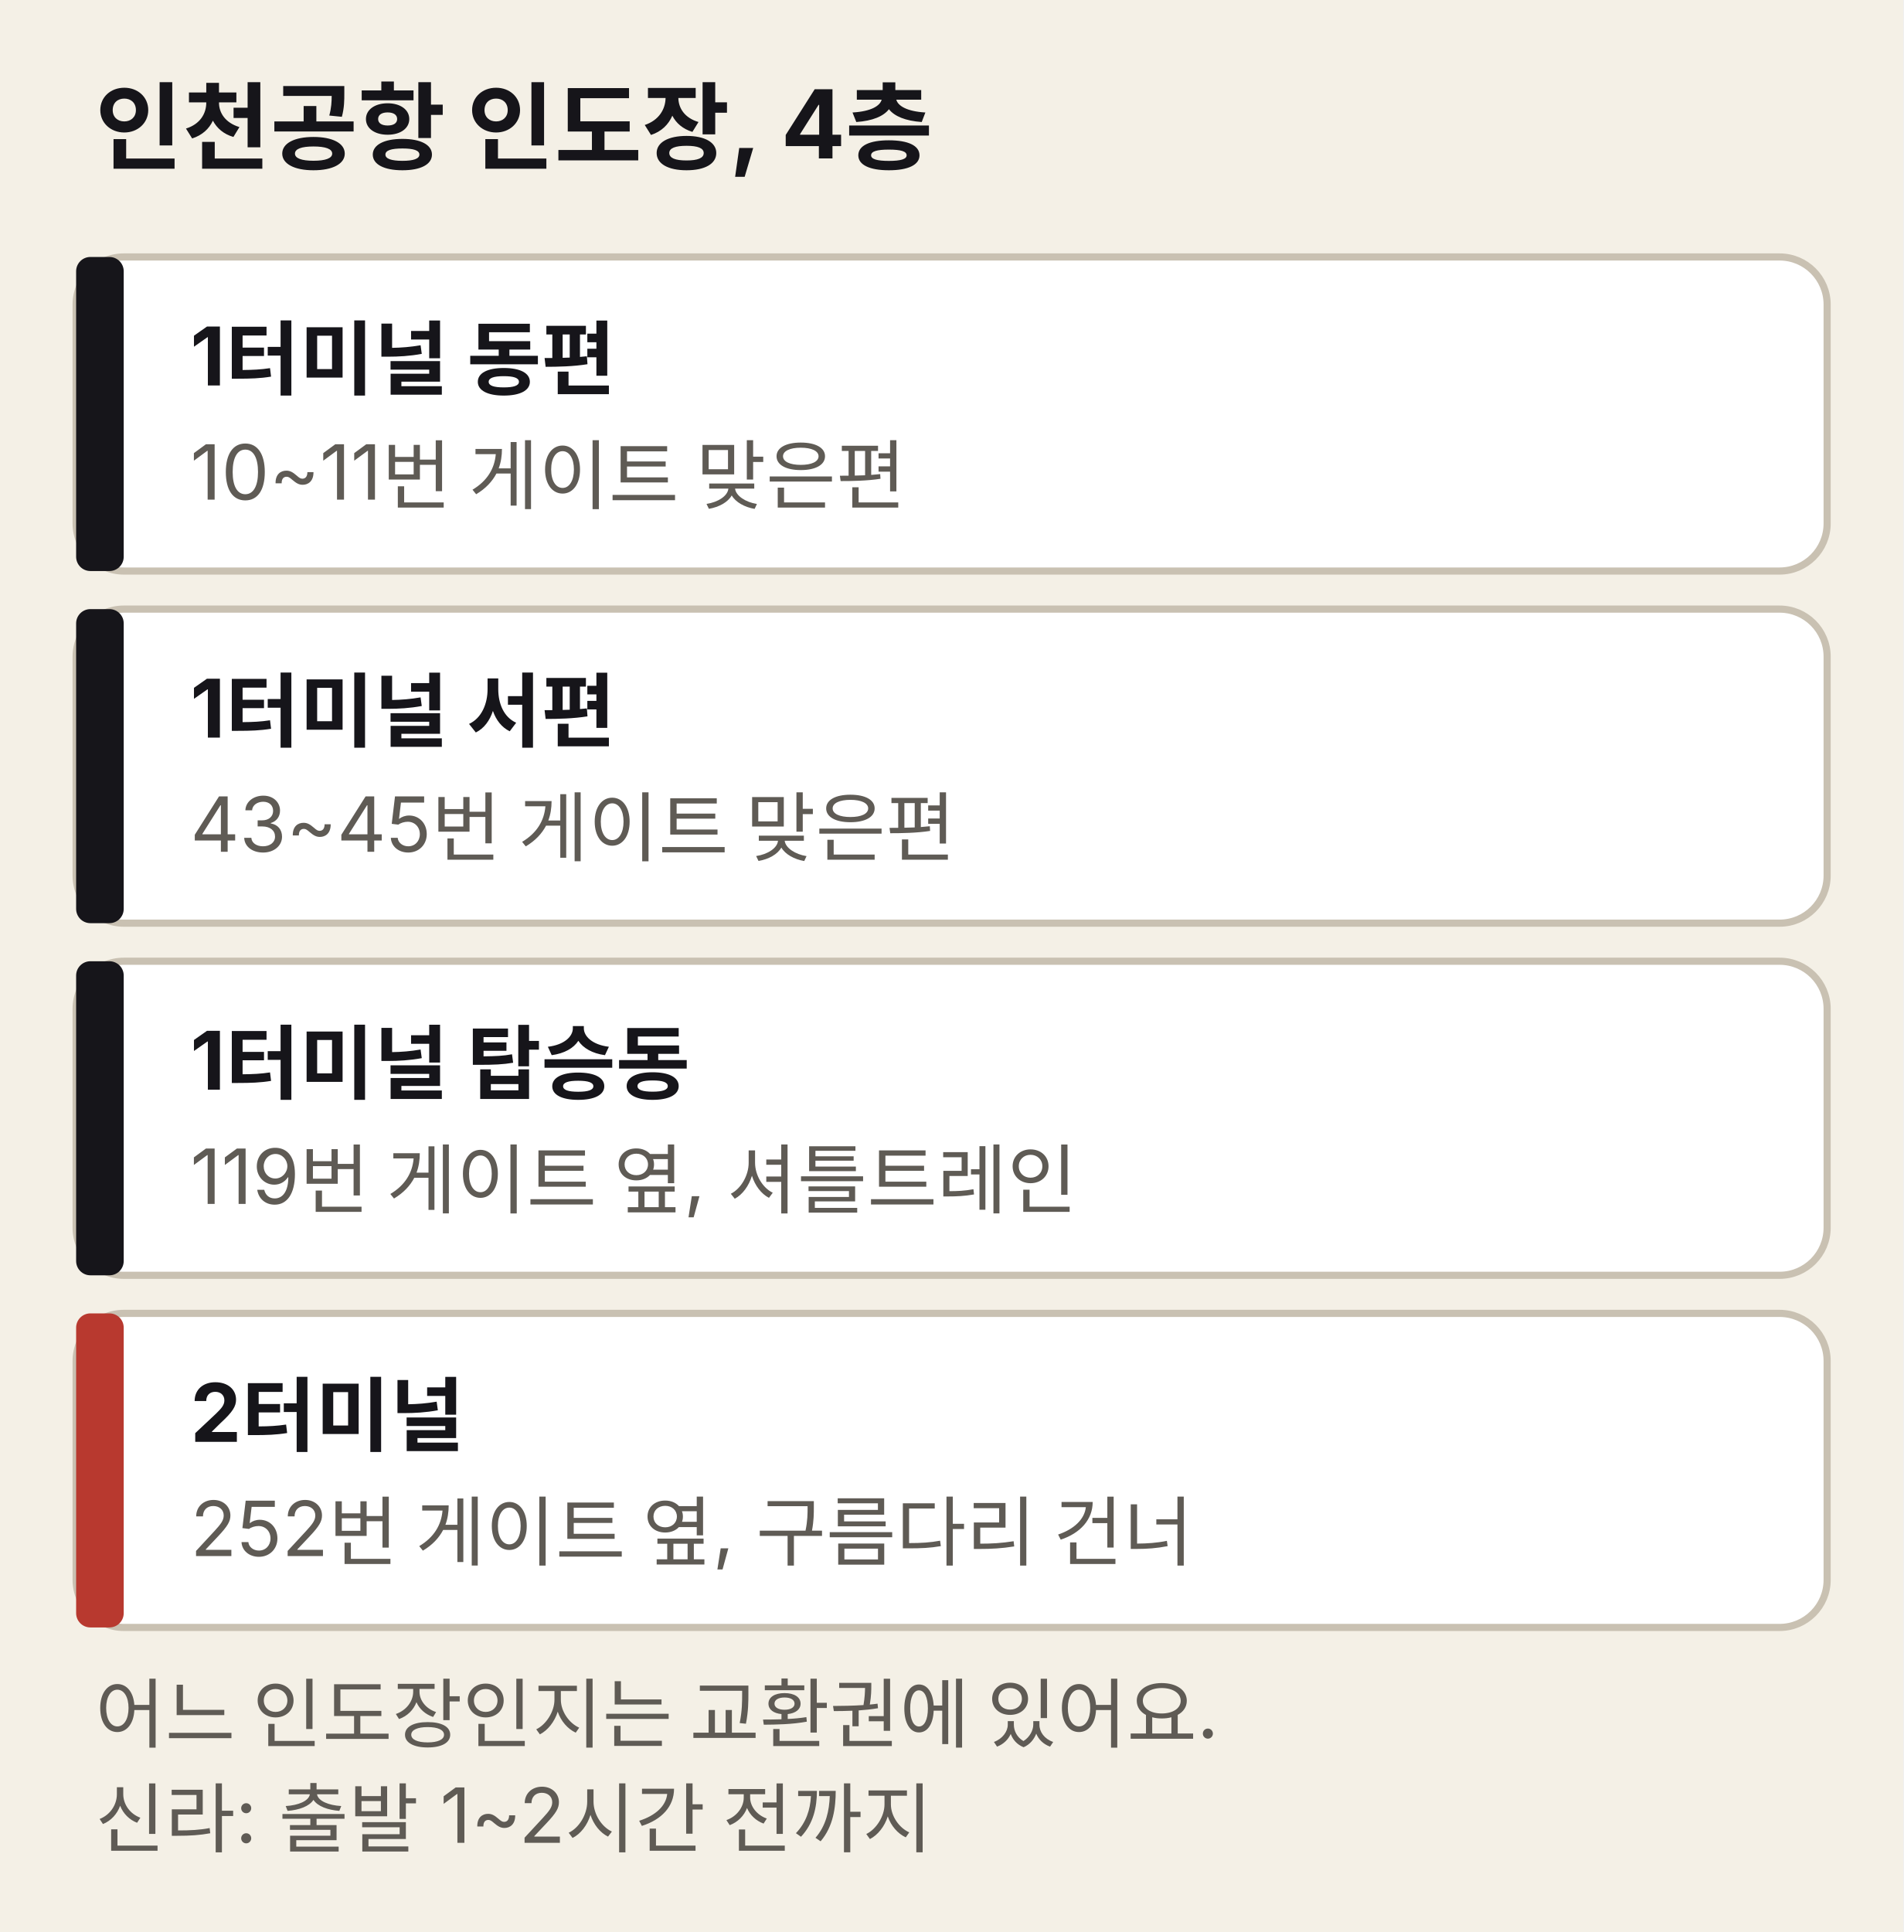
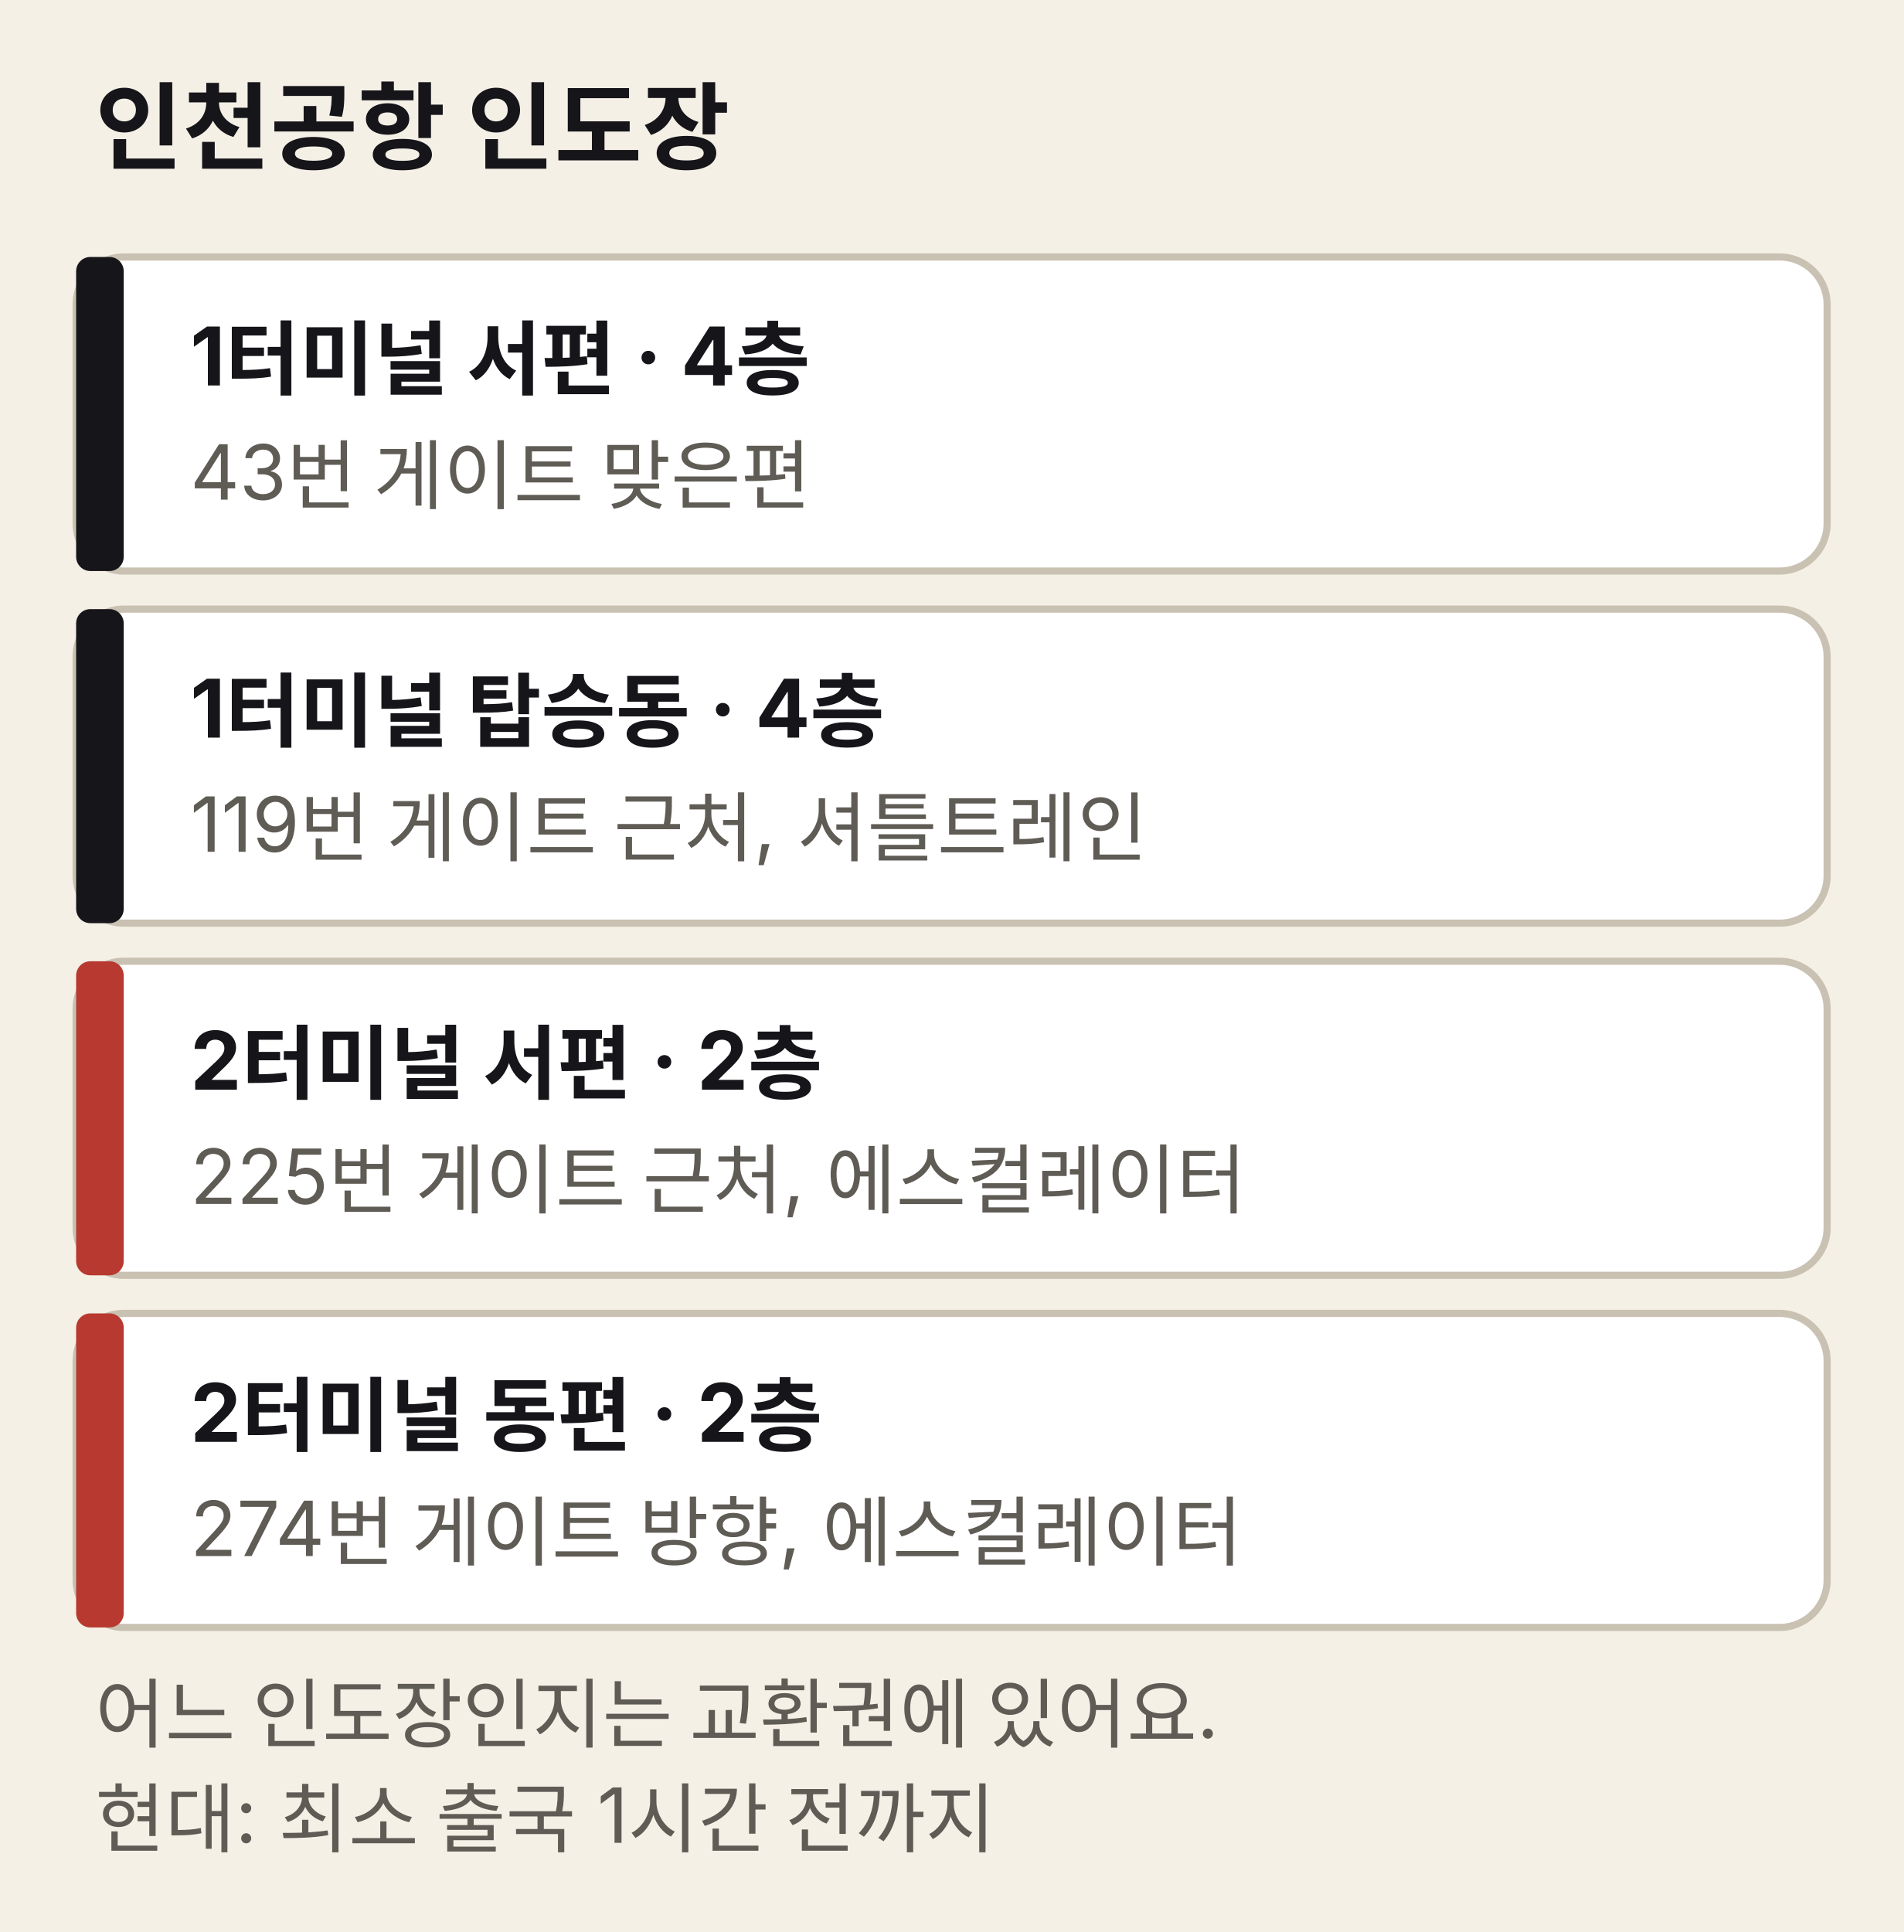
- <svg xmlns="http://www.w3.org/2000/svg" viewBox="0 0 400 406" role="img" aria-label="인천공항 인도장, 4층" font-family="system-ui, -apple-system, &quot;Noto Sans KR&quot;, &quot;Noto Sans JP&quot;, &quot;Noto Sans TC&quot;, sans-serif">
+ <svg xmlns="http://www.w3.org/2000/svg" viewBox="0 0 400 406" role="img" aria-label="인천공항 인도장" font-family="system-ui, -apple-system, &quot;Noto Sans KR&quot;, &quot;Noto Sans JP&quot;, &quot;Noto Sans TC&quot;, sans-serif">
  <rect width="400" height="406" fill="#f4f0e6" />
-   <text x="20" y="34" font-size="20" font-weight="700" fill="#16151a" text-anchor="start">인천공항 인도장, 4층</text>
+   <text x="20" y="34" font-size="20" font-weight="700" fill="#16151a" text-anchor="start">인천공항 인도장</text>
  <rect x="16" y="54" width="368" height="66" rx="10" fill="#ffffff" stroke="#c9c1b2" stroke-width="1.5" />
  <rect x="16" y="54" width="10" height="66" rx="3" fill="#16151a" stroke="none" stroke-width="0" />
-   <text x="40" y="81" font-size="17" font-weight="700" fill="#16151a" text-anchor="start">1터미널 동편</text>
-   <text x="40" y="105" font-size="16" font-weight="400" fill="#5f5b55" text-anchor="start">10~11번 게이트 맞은편</text>
+   <text x="40" y="81" font-size="17" font-weight="700" fill="#16151a" text-anchor="start">1터미널 서편 · 4층</text>
+   <text x="40" y="105" font-size="16" font-weight="400" fill="#5f5b55" text-anchor="start">43번 게이트 맞은편</text>
  <rect x="16" y="128" width="368" height="66" rx="10" fill="#ffffff" stroke="#c9c1b2" stroke-width="1.5" />
  <rect x="16" y="128" width="10" height="66" rx="3" fill="#16151a" stroke="none" stroke-width="0" />
-   <text x="40" y="155" font-size="17" font-weight="700" fill="#16151a" text-anchor="start">1터미널 서편</text>
-   <text x="40" y="179" font-size="16" font-weight="400" fill="#5f5b55" text-anchor="start">43~45번 게이트 맞은편</text>
+   <text x="40" y="155" font-size="17" font-weight="700" fill="#16151a" text-anchor="start">1터미널 탑승동 · 4층</text>
+   <text x="40" y="179" font-size="16" font-weight="400" fill="#5f5b55" text-anchor="start">119번 게이트 근처, 셔틀트레인</text>
  <rect x="16" y="202" width="368" height="66" rx="10" fill="#ffffff" stroke="#c9c1b2" stroke-width="1.5" />
-   <rect x="16" y="202" width="10" height="66" rx="3" fill="#16151a" stroke="none" stroke-width="0" />
-   <text x="40" y="229" font-size="17" font-weight="700" fill="#16151a" text-anchor="start">1터미널 탑승동</text>
-   <text x="40" y="253" font-size="16" font-weight="400" fill="#5f5b55" text-anchor="start">119번 게이트 옆, 셔틀트레인</text>
+   <rect x="16" y="202" width="10" height="66" rx="3" fill="#b8392f" stroke="none" stroke-width="0" />
+   <text x="40" y="229" font-size="17" font-weight="700" fill="#16151a" text-anchor="start">2터미널 서편 · 2층</text>
+   <text x="40" y="253" font-size="16" font-weight="400" fill="#5f5b55" text-anchor="start">225번 게이트 근처, 에스컬레이터</text>
  <rect x="16" y="276" width="368" height="66" rx="10" fill="#ffffff" stroke="#c9c1b2" stroke-width="1.5" />
  <rect x="16" y="276" width="10" height="66" rx="3" fill="#b8392f" stroke="none" stroke-width="0" />
-   <text x="40" y="303" font-size="17" font-weight="700" fill="#16151a" text-anchor="start">2터미널</text>
-   <text x="40" y="327" font-size="16" font-weight="400" fill="#5f5b55" text-anchor="start">252번 게이트 옆, 구름다리 건너</text>
+   <text x="40" y="303" font-size="17" font-weight="700" fill="#16151a" text-anchor="start">2터미널 동편 · 2층</text>
+   <text x="40" y="327" font-size="16" font-weight="400" fill="#5f5b55" text-anchor="start">274번 게이트 방향, 에스컬레이터</text>
  <text x="20" y="366" font-size="16" font-weight="400" fill="#5f5b55" text-anchor="start">어느 인도장인지는 교환권에 있어요.</text>
-   <text x="20" y="388" font-size="16" font-weight="400" fill="#5f5b55" text-anchor="start">신라: 출발 1~2시간 전까지</text>
+   <text x="20" y="388" font-size="16" font-weight="400" fill="#5f5b55" text-anchor="start">현대: 최소 출국 1시간 전까지</text>
</svg>
